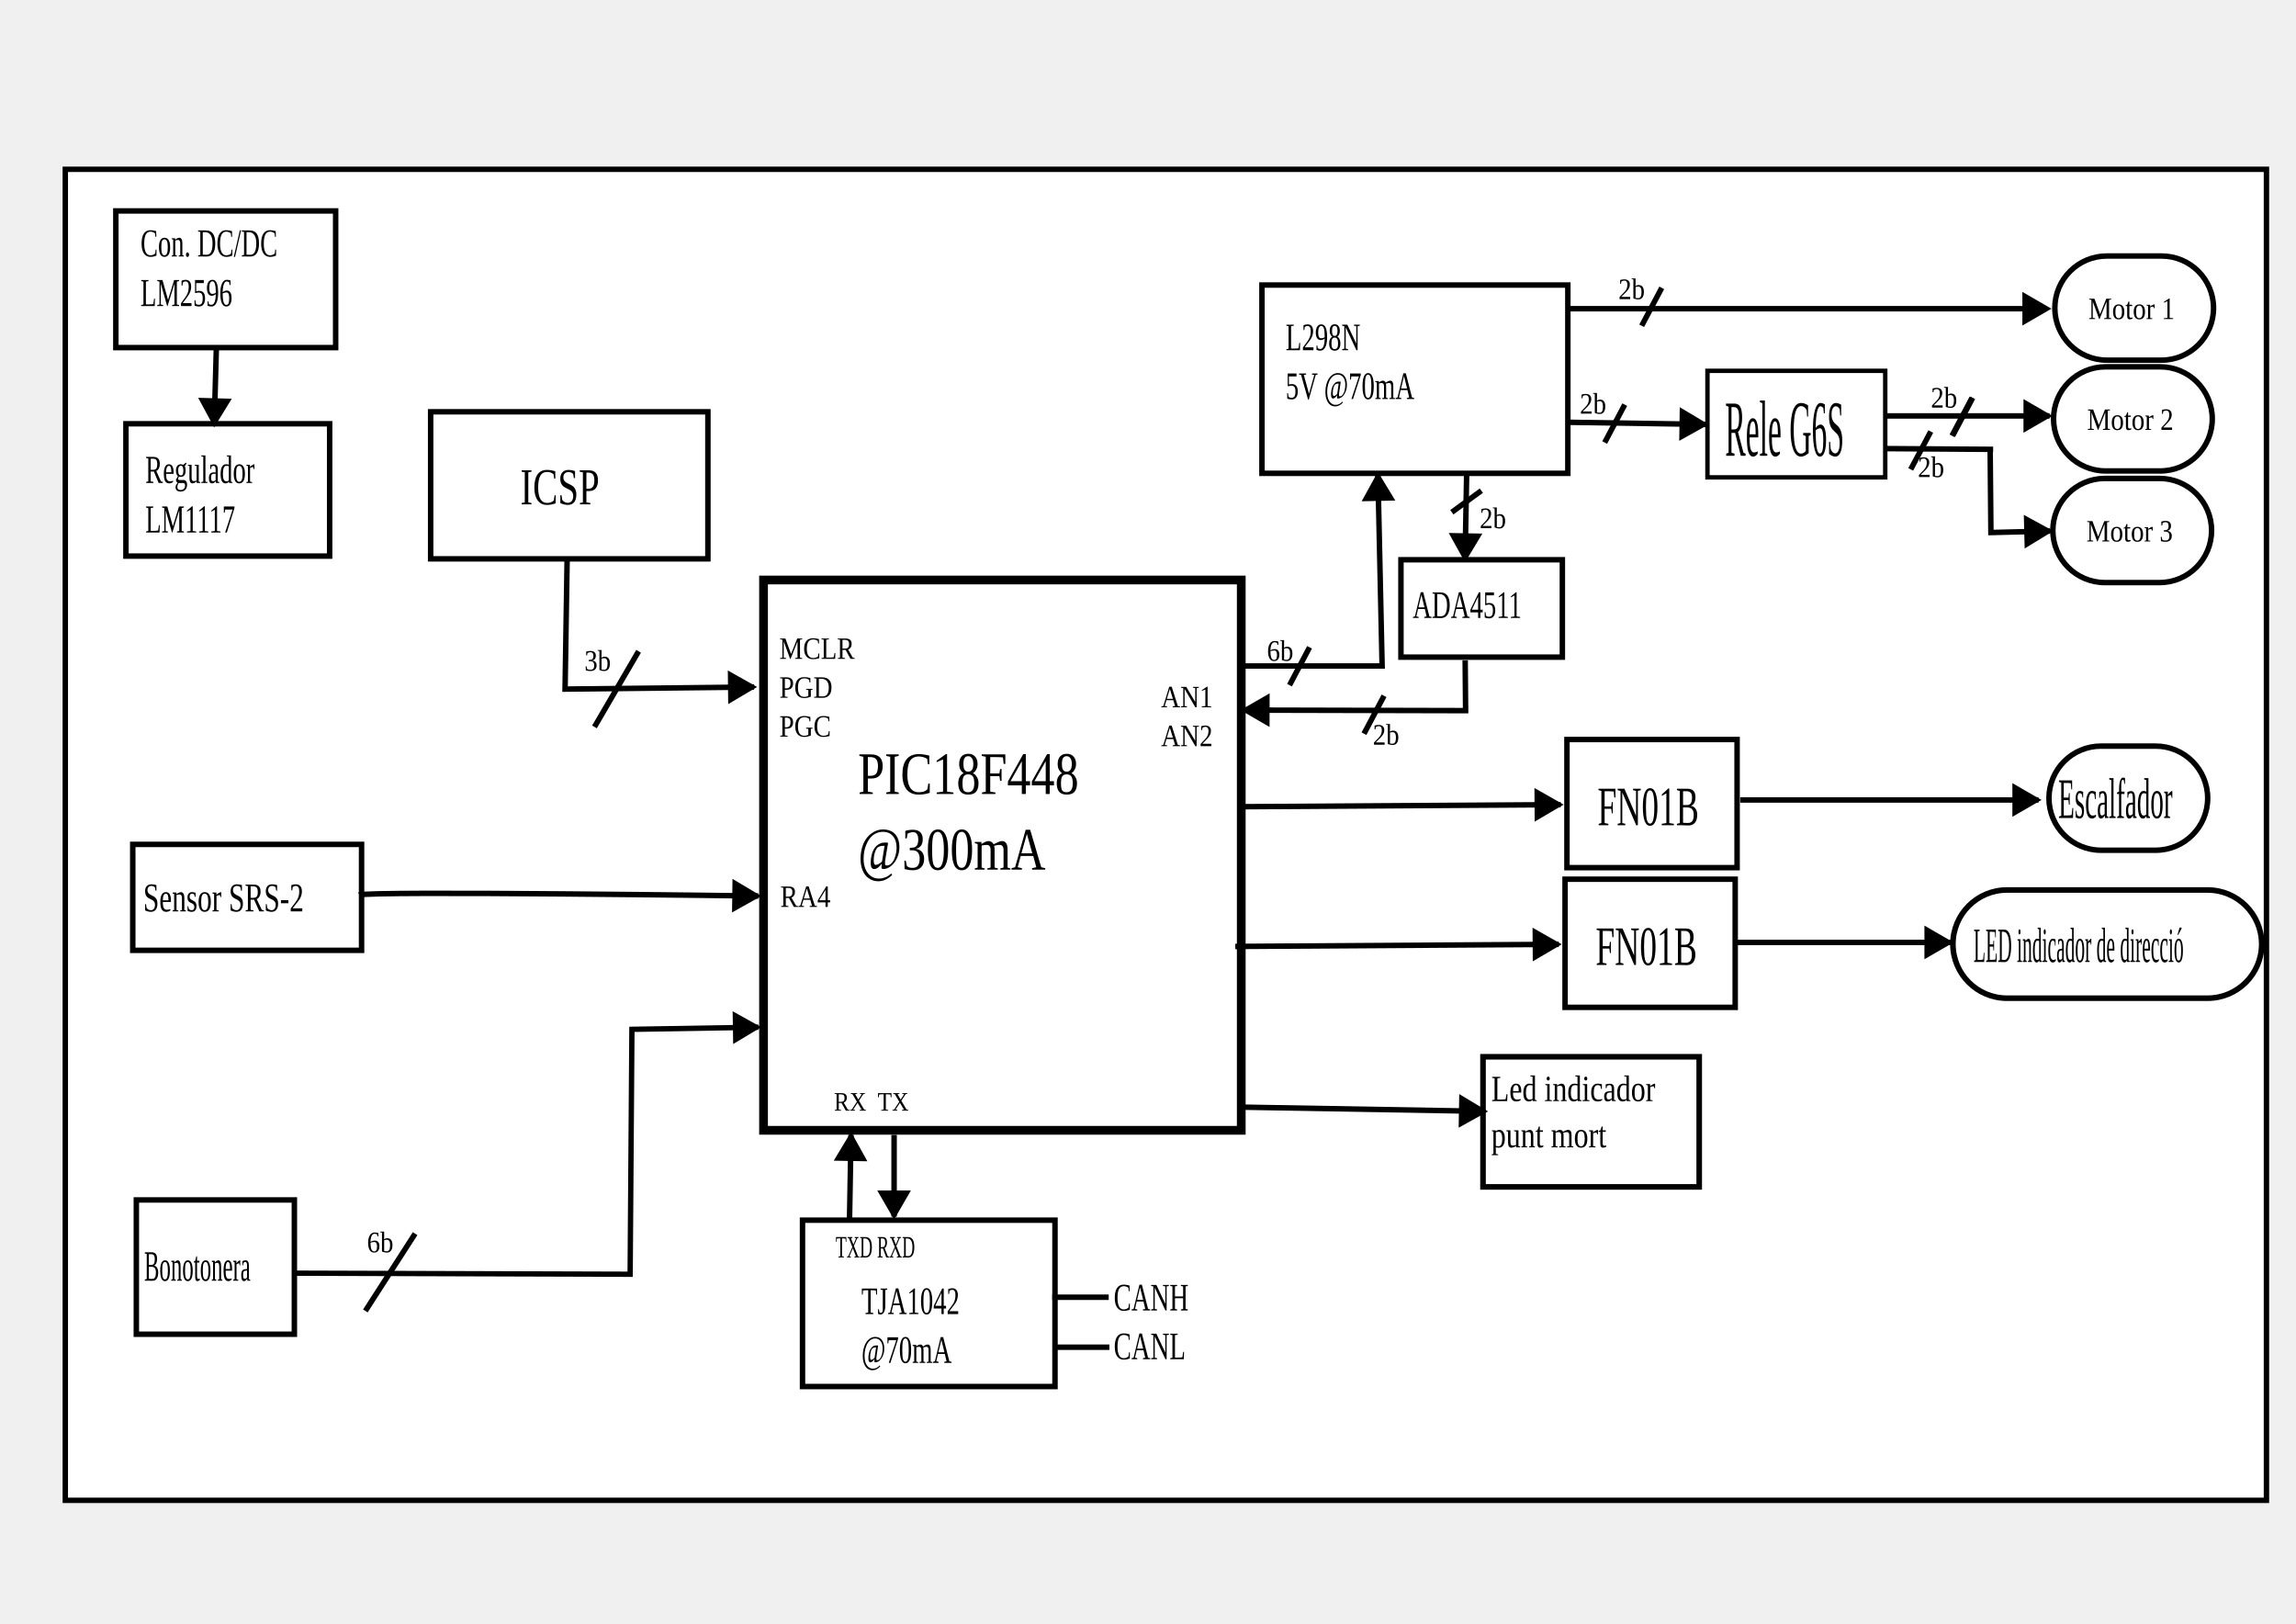
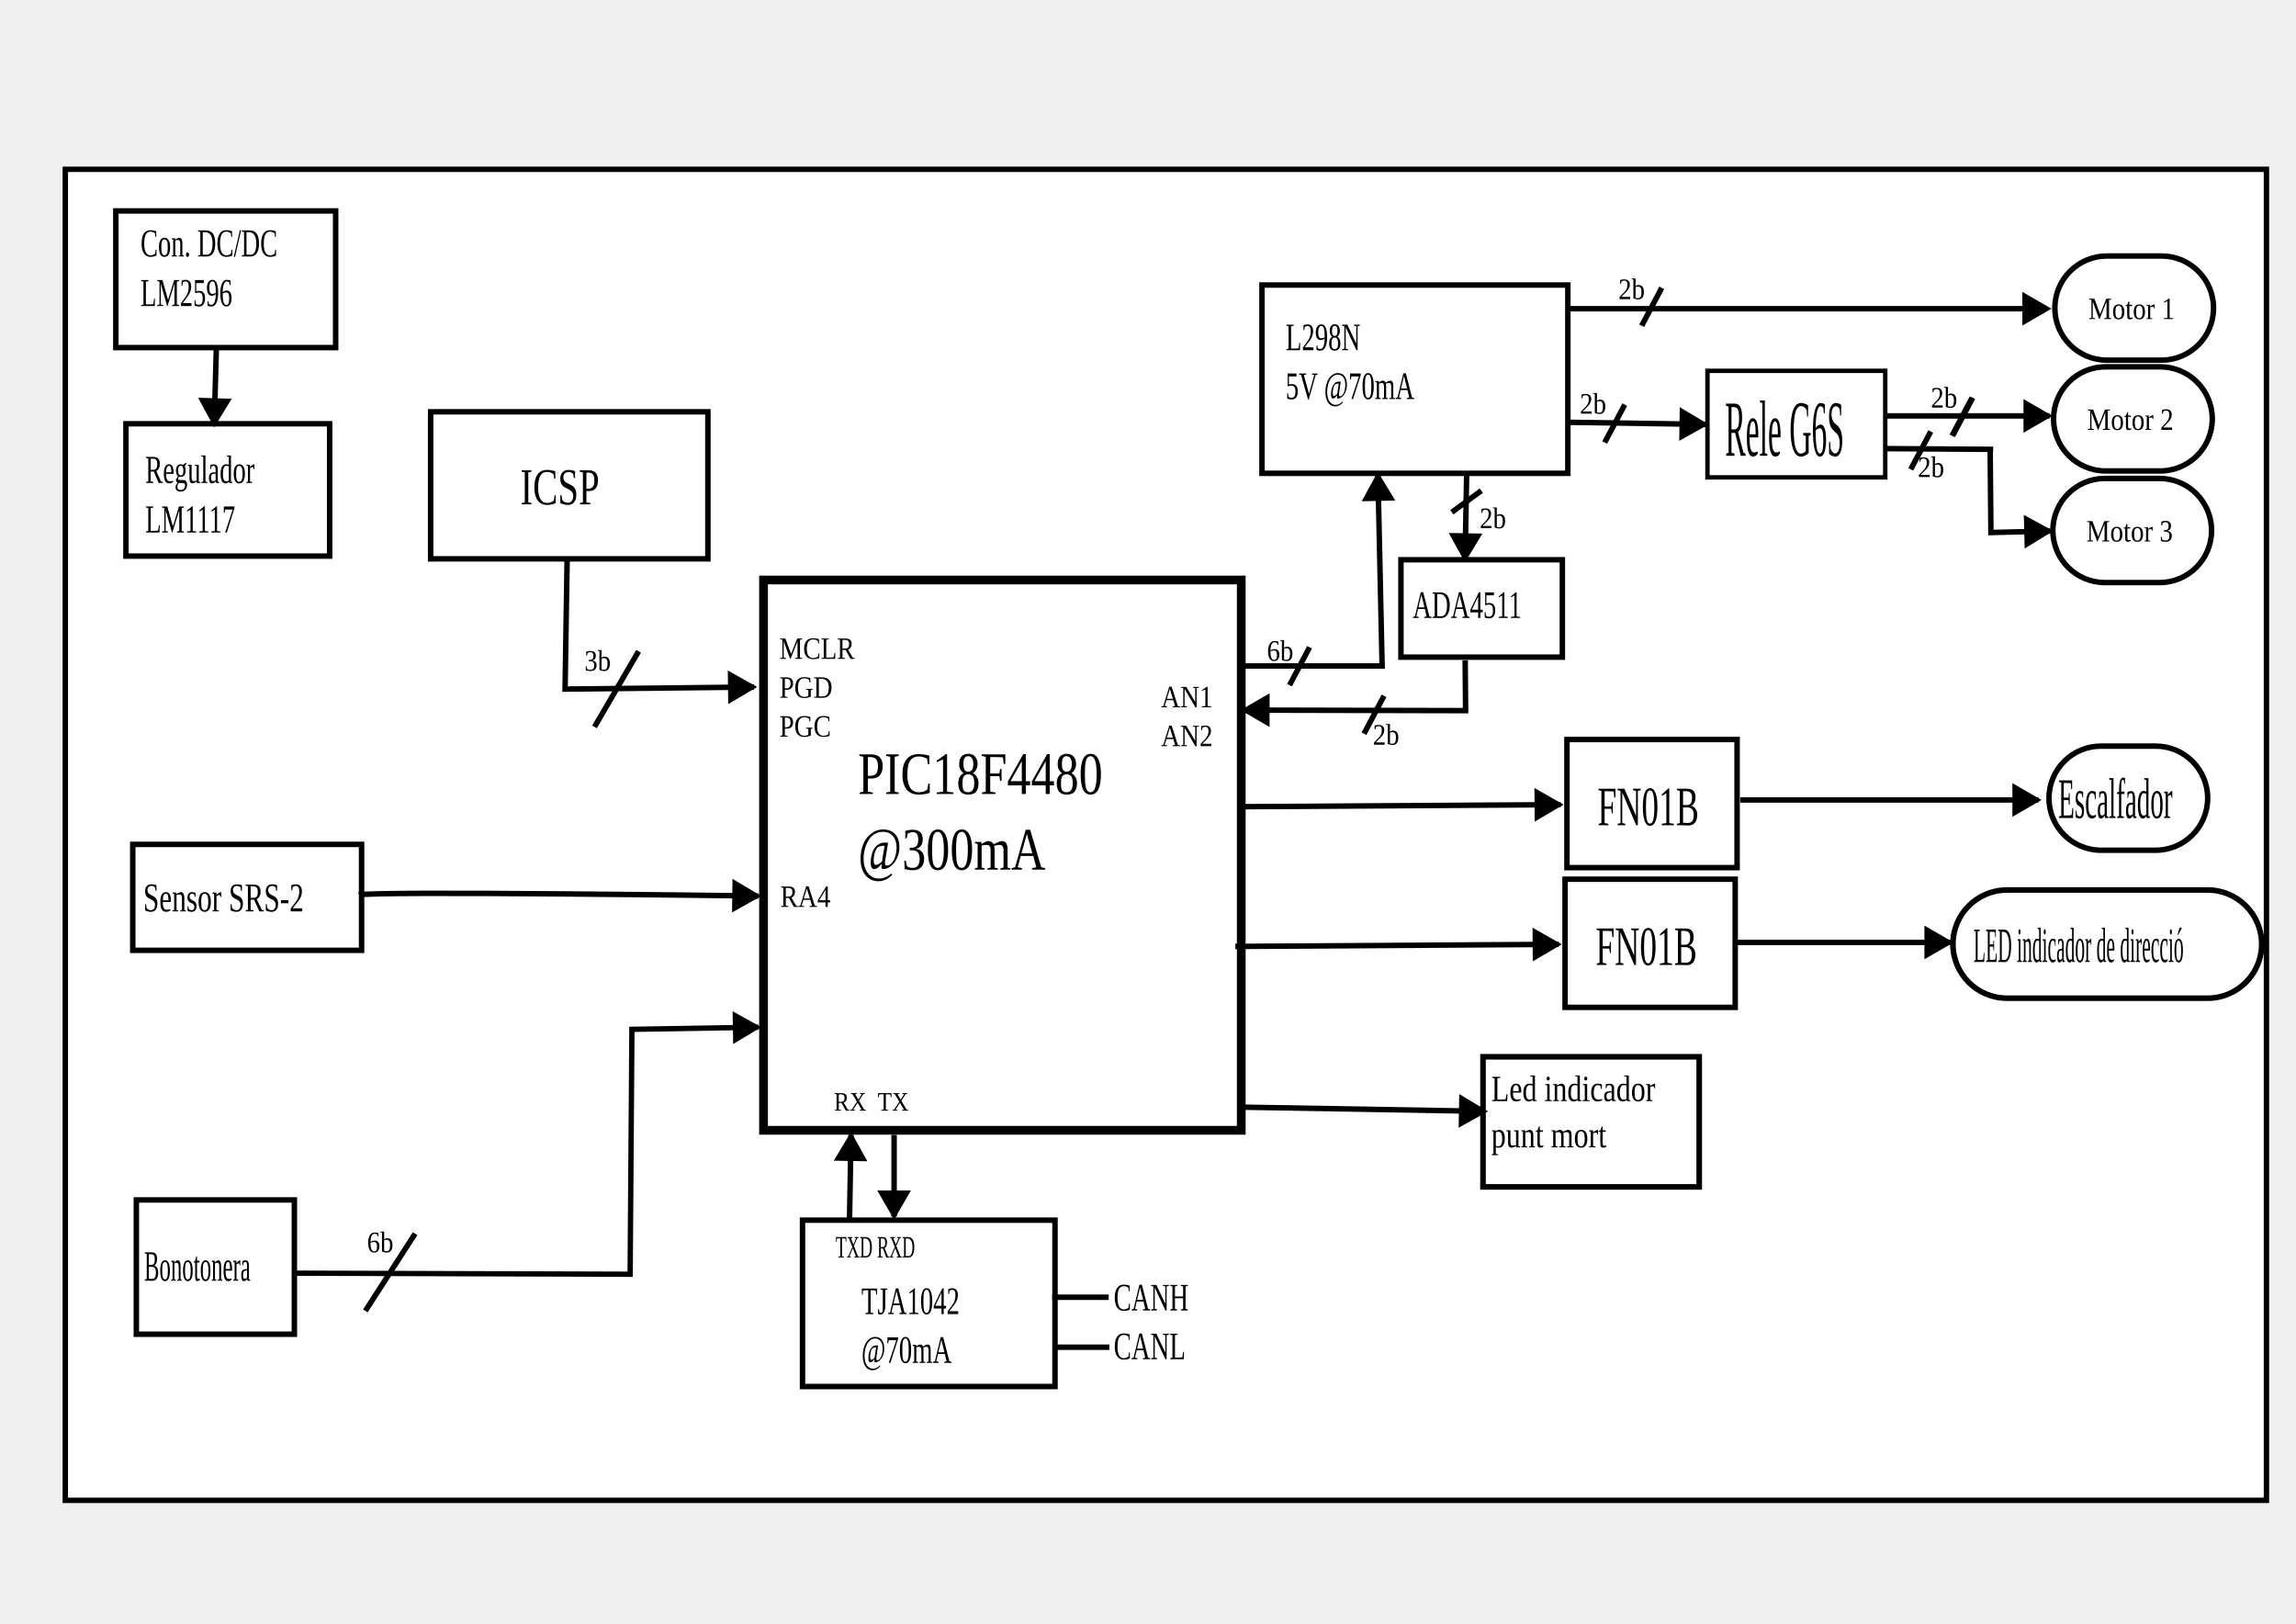
<svg xmlns="http://www.w3.org/2000/svg" xmlns:xlink="http://www.w3.org/1999/xlink" width="420mm" height="297mm" viewBox="0 0 420 297" version="1.1" id="svg1">
  <defs id="defs1">
    <marker style="overflow:visible" id="marker7" refX="3" refY="0" orient="auto-start-reverse" markerWidth="1" markerHeight="1" viewBox="0 0 1 1" preserveAspectRatio="xMidYMid">
      <path transform="scale(0.5)" style="fill:context-stroke;fill-rule:evenodd;stroke:context-stroke;stroke-width:1pt" d="M 5.77,0 -2.88,5 V -5 Z" id="path7" />
    </marker>
    <marker style="overflow:visible" id="marker46" refX="3" refY="0" orient="auto-start-reverse" markerWidth="1" markerHeight="1" viewBox="0 0 1 1" preserveAspectRatio="xMidYMid">
      <path transform="scale(0.5)" style="fill:context-stroke;fill-rule:evenodd;stroke:context-stroke;stroke-width:1pt" d="M 5.77,0 -2.88,5 V -5 Z" id="path46" />
    </marker>
    <marker style="overflow:visible" id="marker44" refX="3" refY="0" orient="auto-start-reverse" markerWidth="1" markerHeight="1" viewBox="0 0 1 1" preserveAspectRatio="xMidYMid">
      <path transform="scale(0.5)" style="fill:context-stroke;fill-rule:evenodd;stroke:context-stroke;stroke-width:1pt" d="M 5.77,0 -2.88,5 V -5 Z" id="path44" />
    </marker>
    <marker style="overflow:visible" id="marker42" refX="3" refY="0" orient="auto-start-reverse" markerWidth="1" markerHeight="1" viewBox="0 0 1 1" preserveAspectRatio="xMidYMid">
      <path transform="scale(0.5)" style="fill:context-stroke;fill-rule:evenodd;stroke:context-stroke;stroke-width:1pt" d="M 5.77,0 -2.88,5 V -5 Z" id="path42" />
    </marker>
    <marker style="overflow:visible" id="marker28" refX="3" refY="0" orient="auto-start-reverse" markerWidth="1" markerHeight="1" viewBox="0 0 1 1" preserveAspectRatio="xMidYMid">
      <path transform="scale(0.5)" style="fill:context-stroke;fill-rule:evenodd;stroke:context-stroke;stroke-width:1pt" d="M 5.77,0 -2.88,5 V -5 Z" id="path28" />
    </marker>
    <marker style="overflow:visible" id="marker22" refX="3" refY="0" orient="auto-start-reverse" markerWidth="1" markerHeight="1" viewBox="0 0 1 1" preserveAspectRatio="xMidYMid">
      <path transform="scale(0.5)" style="fill:context-stroke;fill-rule:evenodd;stroke:context-stroke;stroke-width:1pt" d="M 5.77,0 -2.88,5 V -5 Z" id="path22" />
    </marker>
    <marker style="overflow:visible" id="marker19" refX="3" refY="0" orient="auto-start-reverse" markerWidth="1" markerHeight="1" viewBox="0 0 1 1" preserveAspectRatio="xMidYMid">
      <path transform="scale(0.5)" style="fill:context-stroke;fill-rule:evenodd;stroke:context-stroke;stroke-width:1pt" d="M 5.77,0 -2.88,5 V -5 Z" id="path19" />
    </marker>
    <marker style="overflow:visible" id="marker17" refX="2" refY="0" orient="auto-start-reverse" markerWidth="1" markerHeight="1" viewBox="0 0 1 1" preserveAspectRatio="xMidYMid">
      <path transform="scale(0.5)" style="fill:context-stroke;fill-rule:evenodd;stroke:context-stroke;stroke-width:1pt" d="M 5.77,0 -2.88,5 V -5 Z" id="path17" />
    </marker>
    <marker style="overflow:visible" id="marker15" refX="3" refY="0" orient="auto-start-reverse" markerWidth="1" markerHeight="1" viewBox="0 0 1 1" preserveAspectRatio="xMidYMid">
      <path transform="scale(0.5)" style="fill:context-stroke;fill-rule:evenodd;stroke:context-stroke;stroke-width:1pt" d="M 5.77,0 -2.88,5 V -5 Z" id="path15" />
    </marker>
    <marker style="overflow:visible" id="marker13" refX="3" refY="0" orient="auto-start-reverse" markerWidth="1" markerHeight="1" viewBox="0 0 1 1" preserveAspectRatio="xMidYMid">
      <path transform="scale(0.5)" style="fill:context-stroke;fill-rule:evenodd;stroke:context-stroke;stroke-width:1pt" d="M 5.77,0 -2.88,5 V -5 Z" id="path13" />
    </marker>
    <marker style="overflow:visible" id="marker10" refX="3" refY="0" orient="auto-start-reverse" markerWidth="1" markerHeight="1" viewBox="0 0 1 1" preserveAspectRatio="xMidYMid">
      <path transform="scale(0.5)" style="fill:context-stroke;fill-rule:evenodd;stroke:context-stroke;stroke-width:1pt" d="M 5.77,0 -2.88,5 V -5 Z" id="path10" />
    </marker>
    <rect x="558.083" y="480.557" width="50.828" height="48.261" id="rect7" />
    <marker style="overflow:visible" id="marker5" refX="3" refY="0" orient="auto-start-reverse" markerWidth="1" markerHeight="1" viewBox="0 0 1 1" preserveAspectRatio="xMidYMid">
      <path transform="scale(0.5)" style="fill:context-stroke;fill-rule:evenodd;stroke:context-stroke;stroke-width:1pt" d="M 5.77,0 -2.88,5 V -5 Z" id="path5" />
    </marker>
    <rect x="1427.297" y="447.699" width="148.891" height="49.288" id="rect41" />
    <marker style="overflow:visible" id="marker40" refX="3" refY="0" orient="auto-start-reverse" markerWidth="1" markerHeight="1" viewBox="0 0 1 1" preserveAspectRatio="xMidYMid">
      <path transform="scale(0.5)" style="fill:context-stroke;fill-rule:evenodd;stroke:context-stroke;stroke-width:1pt" d="M 5.77,0 -2.88,5 V -5 Z" id="path40" />
    </marker>
    <marker style="overflow:visible" id="marker38" refX="3" refY="0" orient="auto-start-reverse" markerWidth="1" markerHeight="1" viewBox="0 0 1 1" preserveAspectRatio="xMidYMid">
      <path transform="scale(0.5)" style="fill:context-stroke;fill-rule:evenodd;stroke:context-stroke;stroke-width:1pt" d="M 5.77,0 -2.88,5 V -5 Z" id="path38" />
    </marker>
    <rect x="283.919" y="708.001" width="39.02" height="20.023" id="rect5" />
    <marker style="overflow:visible" id="Triangle" refX="3" refY="0" orient="auto-start-reverse" markerWidth="1" markerHeight="1" viewBox="0 0 1 1" preserveAspectRatio="xMidYMid">
      <path transform="scale(0.5)" style="fill:context-stroke;fill-rule:evenodd;stroke:context-stroke;stroke-width:1pt" d="M 5.77,0 -2.88,5 V -5 Z" id="path135" />
    </marker>
    <rect x="1293.875" y="508.256" width="196.042" height="114.721" id="rect3" />
    <rect x="673.802" y="426.935" width="0" height="42.113" id="rect67" />
    <linearGradient id="swatch65">
      <stop style="stop-color:#000000;stop-opacity:1;" offset="0" id="stop65" />
    </linearGradient>
    <rect x="840.801" y="577.96" width="88.582" height="60.991" id="rect65" />
    <rect x="1210.635" y="347.069" width="116.032" height="69.825" id="rect59" />
    <rect x="1513.151" y="81.321" width="55.182" height="363.04" id="rect56" />
    <rect x="26.698" y="186.883" width="42.1" height="93.442" id="rect38" />
    <rect x="265.745" y="193.863" width="70.067" height="46.469" id="rect37" />
    <rect x="436.374" y="695.222" width="64.621" height="22.508" id="rect34" />
    <rect x="419.974" y="582.214" width="92.415" height="28.751" id="rect33" />
    <rect x="443.592" y="754.722" width="11.295" height="16.429" id="rect32" />
    <rect x="514.791" y="437.826" width="68.615" height="39.934" id="rect18" />
    <rect x="537.299" y="355.416" width="2.178" height="32.311" id="rect15" />
    <linearGradient id="swatch13">
      <stop style="stop-color:#ffffff;stop-opacity:1;" offset="0" id="stop13" />
    </linearGradient>
    <linearGradient id="linearGradient3">
      <stop style="stop-color:#000000;stop-opacity:1;" offset="0" id="stop4" />
      <stop style="stop-color:#000000;stop-opacity:0;" offset="1" id="stop5" />
    </linearGradient>
    <linearGradient id="swatch3">
      <stop style="stop-color:#000000;stop-opacity:1;" offset="0" id="stop3" />
    </linearGradient>
    <linearGradient id="swatch2">
      <stop style="stop-color:#000000;stop-opacity:1;" offset="0" id="stop2" />
    </linearGradient>
    <linearGradient id="swatch1">
      <stop style="stop-color:#ffffff;stop-opacity:1;" offset="0" id="stop1" />
    </linearGradient>
    <linearGradient xlink:href="#swatch1" id="linearGradient1" x1="25.358" y1="79.917" x2="73.386" y2="79.917" gradientUnits="userSpaceOnUse" gradientTransform="matrix(4.255274,0.04222303,-0.03901346,3.931812,-103.4606,-240.7275)" />
    <linearGradient xlink:href="#swatch2" id="linearGradient2" x1="25.358" y1="79.917" x2="73.386" y2="79.917" gradientUnits="userSpaceOnUse" gradientTransform="matrix(4.255274,0.04222303,-0.03901346,3.931812,-103.4606,-240.7275)" />
    <marker markerWidth="208.569" markerHeight="150.674" refX="104.284" refY="75.337" orient="auto" id="marker2">
      <path style="opacity:1;fill:url(#linearGradient1);stroke:url(#linearGradient2);stroke-width:4.091;stroke-linecap:butt;stroke-linejoin:miter;stroke-miterlimit:4;stroke-dasharray:none;stroke-dashoffset:0;paint-order:normal" d="M 2.229,148.602 2.048,2.05 206.432,2.568 200.103,146.033 Z" id="path1" />
    </marker>
    <rect x="1513.151" y="81.321" width="55.182" height="363.04" id="rect56-5" />
    <rect x="1513.151" y="81.321" width="55.182" height="363.04" id="rect56-0" />
    <rect x="840.801" y="577.96" width="88.582" height="60.991" id="rect65-1" />
    <rect x="558.083" y="480.557" width="50.828" height="48.261" id="rect7-4" />
    <rect x="283.919" y="708.001" width="39.02" height="20.023" id="rect5-5" />
    <rect x="558.083" y="480.557" width="50.828" height="48.261" id="rect7-2" />
    <rect x="558.083" y="480.557" width="50.828" height="48.261" id="rect7-22" />
    <rect x="558.083" y="480.557" width="50.828" height="48.261" id="rect7-7" />
    <rect x="558.083" y="480.557" width="50.828" height="48.261" id="rect7-7-7" />
    <rect x="558.083" y="480.557" width="50.828" height="48.261" id="rect7-7-1" />
    <rect x="283.919" y="708.001" width="39.02" height="20.023" id="rect5-5-1" />
    <rect x="283.919" y="708.001" width="39.02" height="20.023" id="rect5-5-1-5" />
    <rect x="283.919" y="708.001" width="39.02" height="20.023" id="rect5-5-1-3" />
    <rect x="283.919" y="708.001" width="39.02" height="20.023" id="rect5-5-1-9" />
    <rect x="283.919" y="708.001" width="39.02" height="20.023" id="rect5-5-1-54" />
    <rect x="283.919" y="708.001" width="39.02" height="20.023" id="rect5-5-1-54-1" />
    <rect x="283.919" y="708.001" width="39.02" height="20.023" id="rect5-5-1-54-1-5" />
    <rect x="558.083" y="480.557" width="50.828" height="48.261" id="rect7-41" />
    <marker style="overflow:visible" id="marker42-6" refX="3" refY="0" orient="auto-start-reverse" markerWidth="1" markerHeight="1" viewBox="0 0 1 1" preserveAspectRatio="xMidYMid">
      <path transform="scale(0.5)" style="fill:context-stroke;fill-rule:evenodd;stroke:context-stroke;stroke-width:1pt" d="M 5.77,0 -2.88,5 V -5 Z" id="path42-5" />
    </marker>
    <marker style="overflow:visible" id="marker42-6-4" refX="3" refY="0" orient="auto-start-reverse" markerWidth="1" markerHeight="1" viewBox="0 0 1 1" preserveAspectRatio="xMidYMid">
      <path transform="scale(0.5)" style="fill:context-stroke;fill-rule:evenodd;stroke:context-stroke;stroke-width:1pt" d="M 5.77,0 -2.88,5 V -5 Z" id="path42-5-8" />
    </marker>
    <marker style="overflow:visible" id="marker42-6-5" refX="3" refY="0" orient="auto-start-reverse" markerWidth="1" markerHeight="1" viewBox="0 0 1 1" preserveAspectRatio="xMidYMid">
      <path transform="scale(0.5)" style="fill:context-stroke;fill-rule:evenodd;stroke:context-stroke;stroke-width:1pt" d="M 5.77,0 -2.88,5 V -5 Z" id="path42-5-5" />
    </marker>
    <linearGradient xlink:href="#swatch65" id="linearGradient47" gradientUnits="userSpaceOnUse" x1="839.585" y1="584.545" x2="865.935" y2="584.545" />
  </defs>
  <g id="layer2">
    <rect style="fill:#ffffff;fill-opacity:1;stroke:#000000;stroke-width:0.987;stroke-dasharray:none" id="rect47" width="402.647" height="243.441" x="11.947" y="30.965" />
    <rect style="fill:#ffffff;stroke:#000000;stroke-width:1" id="rect1" width="40.209" height="24.995" x="21.191" y="38.579" />
    <text xml:space="preserve" style="font-size:5.902px;text-align:start;writing-mode:lr-tb;direction:ltr;text-anchor:start;display:inline;fill:#000000;fill-opacity:1;stroke:#000000;stroke-width:0;stroke-linecap:butt;stroke-linejoin:miter;stroke-miterlimit:4;stroke-dasharray:none;stroke-dashoffset:0;stroke-opacity:1;paint-order:normal" x="31.593" y="38.152" id="text36-8" transform="scale(0.8133398,1.229498)">
      <tspan id="tspan36-8" style="fill:#000000;fill-opacity:1;stroke-width:0;stroke-dasharray:none" x="31.593" y="38.152">Con. DC/DC</tspan>
      <tspan style="fill:#000000;fill-opacity:1;stroke-width:0;stroke-dasharray:none" x="31.593" y="45.53" id="tspan39-2">LM2596</tspan>
      <tspan style="fill:#000000;fill-opacity:1;stroke-width:0;stroke-dasharray:none" x="31.593" y="52.908" id="tspan38-4" />
    </text>
  </g>
  <g id="layer1" style="display:inline">
    <rect style="opacity:1;fill:#ffffff;fill-opacity:1;stroke:#000000;stroke-width:1.597;stroke-linecap:butt;stroke-linejoin:miter;stroke-miterlimit:4;stroke-dasharray:none;stroke-dashoffset:0;stroke-opacity:1;paint-order:normal" id="rect14" width="87.388" height="100.649" x="139.671" y="106.081" ry="0" />
-     <text xml:space="preserve" style="font-size:3.175px;text-align:start;writing-mode:lr-tb;direction:ltr;text-anchor:start;white-space:pre;inline-size:18.129;display:inline;opacity:1;fill:#000000;fill-opacity:1;stroke:#000000;stroke-width:0;stroke-linecap:butt;stroke-linejoin:miter;stroke-miterlimit:4;stroke-dasharray:none;stroke-dashoffset:0;stroke-opacity:1;paint-order:normal" x="136.397" y="105.276" id="text14" transform="matrix(2.758256,0,0,3.485755,-219.2801,-221.7366)">
-       <tspan x="136.397" y="105.276" id="tspan3">PIC18F448
+     <text xml:space="preserve" style="font-size:3.175px;text-align:start;writing-mode:lr-tb;direction:ltr;text-anchor:start;white-space:pre;inline-size:20.636;display:inline;opacity:1;fill:#000000;fill-opacity:1;stroke:#000000;stroke-width:0;stroke-linecap:butt;stroke-linejoin:miter;stroke-miterlimit:4;stroke-dasharray:none;stroke-dashoffset:0;stroke-opacity:1;paint-order:normal" x="136.397" y="105.276" id="text14" transform="matrix(2.758256,0,0,3.485755,-219.2801,-221.7366)">
+       <tspan x="136.397" y="105.276" id="tspan3">PIC18F4480
</tspan>
      <tspan x="136.397" y="109.244" id="tspan42">@300mA</tspan>
    </text>
    <text xml:space="preserve" transform="scale(0.2645833)" id="text15" style="text-align:start;writing-mode:lr-tb;direction:ltr;white-space:pre;shape-inside:url(#rect15);display:inline;opacity:1;fill:#ffffff;fill-opacity:1;stroke:#000000;stroke-width:3.78;stroke-linecap:butt;stroke-linejoin:miter;stroke-miterlimit:4;stroke-dasharray:none;stroke-dashoffset:0;stroke-opacity:1;paint-order:normal" />
    <text xml:space="preserve" transform="scale(0.2645833)" id="text18" style="text-align:start;writing-mode:lr-tb;direction:ltr;white-space:pre;shape-inside:url(#rect18);display:inline;opacity:1;fill:#ffffff;fill-opacity:1;stroke:#000000;stroke-width:3.78;stroke-linecap:butt;stroke-linejoin:miter;stroke-miterlimit:4;stroke-dasharray:none;stroke-dashoffset:0;stroke-opacity:1;paint-order:normal" />
    <rect style="opacity:1;fill:#ffffff;fill-opacity:1;stroke:#000000;stroke-width:1;stroke-linecap:butt;stroke-linejoin:miter;stroke-miterlimit:4;stroke-dasharray:none;stroke-dashoffset:0;stroke-opacity:1;paint-order:normal" id="rect19" width="46.186" height="30.428" x="146.8" y="223.165" />
    <text xml:space="preserve" style="font-size:5.872px;text-align:start;writing-mode:lr-tb;direction:ltr;text-anchor:start;display:inline;fill:#000000;fill-opacity:1;stroke:#000000;stroke-width:0;stroke-linecap:butt;stroke-linejoin:miter;stroke-miterlimit:4;stroke-dasharray:none;stroke-dashoffset:0;stroke-opacity:1;paint-order:normal" x="191.539" y="197.716" id="text20-8" transform="scale(0.8226429,1.215594)">
      <tspan style="fill:#000000;fill-opacity:1;stroke-width:0;stroke-dasharray:none" x="191.539" y="197.716" id="tspan31">TJA1042</tspan>
      <tspan style="fill:#000000;fill-opacity:1;stroke-width:0;stroke-dasharray:none" x="191.539" y="205.057" id="tspan34">@70mA</tspan>
      <tspan style="fill:#000000;fill-opacity:1;stroke-width:0;stroke-dasharray:none" x="191.539" y="212.397" id="tspan33" />
      <tspan style="fill:#000000;fill-opacity:1;stroke-width:0;stroke-dasharray:none" x="191.539" y="219.738" id="tspan32" />
      <tspan style="fill:#000000;fill-opacity:1;stroke-width:0;stroke-dasharray:none" x="191.539" y="227.078" id="tspan24" />
    </text>
    <text xml:space="preserve" style="font-size:5.872px;text-align:start;writing-mode:lr-tb;direction:ltr;text-anchor:start;display:inline;fill:#000000;fill-opacity:1;stroke:#000000;stroke-width:0;stroke-linecap:butt;stroke-linejoin:miter;stroke-miterlimit:4;stroke-dasharray:none;stroke-dashoffset:0;stroke-opacity:1;paint-order:normal" x="247.652" y="197.17" id="text20-8-1" transform="scale(0.8226429,1.215594)">
      <tspan style="fill:#000000;fill-opacity:1;stroke-width:0;stroke-dasharray:none" x="247.652" y="197.17" id="tspan23-2">CANH</tspan>
      <tspan style="fill:#000000;fill-opacity:1;stroke-width:0;stroke-dasharray:none" x="247.652" y="204.51" id="tspan25">CANL</tspan>
      <tspan style="fill:#000000;fill-opacity:1;stroke-width:0;stroke-dasharray:none" x="247.652" y="211.851" id="tspan24-7" />
    </text>
    <path style="opacity:1;fill:#000000;fill-opacity:1;stroke:#000000;stroke-width:1;stroke-linecap:butt;stroke-linejoin:miter;stroke-miterlimit:4;stroke-dasharray:none;stroke-dashoffset:0;stroke-opacity:1;paint-order:normal" d="m 192.489,237.26 h 4.907 5.416" id="path24" />
    <path style="display:inline;fill:#000000;fill-opacity:1;stroke:#000000;stroke-width:1;stroke-linecap:butt;stroke-linejoin:miter;stroke-miterlimit:4;stroke-dasharray:none;stroke-dashoffset:0;stroke-opacity:1;paint-order:normal" d="m 192.607,246.4 h 10.324" id="path24-5" />
    <rect style="opacity:1;fill:#ffffff;fill-opacity:1;stroke:#000000;stroke-width:1;stroke-linecap:butt;stroke-linejoin:miter;stroke-miterlimit:4;stroke-dasharray:none;stroke-dashoffset:0;stroke-opacity:1;paint-order:normal" id="rect25" width="55.955" height="34.439" x="230.845" y="52.131" />
    <text xml:space="preserve" style="font-size:5.872px;text-align:start;writing-mode:lr-tb;direction:ltr;text-anchor:start;display:inline;fill:#000000;fill-opacity:1;stroke:#000000;stroke-width:0;stroke-linecap:butt;stroke-linejoin:miter;stroke-miterlimit:4;stroke-dasharray:none;stroke-dashoffset:0;stroke-opacity:1;paint-order:normal" x="285.874" y="52.698" id="text20-8-2" transform="scale(0.8226429,1.215594)">
      <tspan id="tspan20-8-3" style="fill:#000000;fill-opacity:1;stroke-width:0;stroke-dasharray:none" x="285.874" y="52.698">L298N</tspan>
      <tspan style="fill:#000000;fill-opacity:1;stroke-width:0;stroke-dasharray:none" x="285.874" y="60.038" id="tspan67">5V @70mA</tspan>
      <tspan style="fill:#000000;fill-opacity:1;stroke-width:0;stroke-dasharray:none" x="285.874" y="67.379" id="tspan24-1" />
    </text>
    <text xml:space="preserve" transform="scale(0.2645833)" id="text32" style="text-align:start;writing-mode:lr-tb;direction:ltr;white-space:pre;shape-inside:url(#rect32);display:inline;opacity:1;fill:#ffffff;fill-opacity:1;stroke:#000000;stroke-width:3.78;stroke-linecap:butt;stroke-linejoin:miter;stroke-miterlimit:4;stroke-dasharray:none;stroke-dashoffset:0;stroke-opacity:1;paint-order:normal" />
    <text xml:space="preserve" transform="matrix(0.3558206,0,0,0.4077079,3.1159,-38.70166)" id="text33" style="text-align:start;writing-mode:lr-tb;direction:ltr;white-space:pre;shape-inside:url(#rect33);display:inline;opacity:1;fill:#000000;fill-opacity:1;stroke:#000000;stroke-width:0;stroke-linecap:butt;stroke-linejoin:miter;stroke-miterlimit:4;stroke-dasharray:none;stroke-dashoffset:0;stroke-opacity:1;paint-order:normal">
      <tspan x="419.975" y="593.163" id="tspan43">RX  TX</tspan>
    </text>
    <text xml:space="preserve" transform="matrix(0.2738283,0,0,0.4737655,33.37551,-104.5834)" id="text34" style="text-align:start;writing-mode:lr-tb;direction:ltr;white-space:pre;shape-inside:url(#rect34);display:inline;opacity:1;fill:#000000;fill-opacity:1;stroke:#000000;stroke-width:0;stroke-linecap:butt;stroke-linejoin:miter;stroke-miterlimit:4;stroke-dasharray:none;stroke-dashoffset:0;stroke-opacity:1;paint-order:normal">
      <tspan x="436.375" y="706.169" id="tspan44">TXD RXD</tspan>
    </text>
    <rect style="opacity:1;fill:#ffffff;fill-opacity:1;stroke:#000000;stroke-width:1;stroke-linecap:butt;stroke-linejoin:miter;stroke-miterlimit:4;stroke-dasharray:none;stroke-dashoffset:0;stroke-opacity:1;paint-order:normal" id="rect35" width="37.265" height="24.201" x="23.035" y="77.505" />
    <text xml:space="preserve" style="font-size:5.902px;text-align:start;writing-mode:lr-tb;direction:ltr;text-anchor:start;opacity:1;fill:#000000;fill-opacity:1;stroke:#000000;stroke-width:0;stroke-linecap:butt;stroke-linejoin:miter;stroke-miterlimit:4;stroke-dasharray:none;stroke-dashoffset:0;stroke-opacity:1;paint-order:normal" x="32.68" y="71.84" id="text36" transform="scale(0.8133398,1.229498)">
      <tspan id="tspan36" style="fill:#000000;fill-opacity:1;stroke-width:0;stroke-dasharray:none" x="32.68" y="71.84">Regulador</tspan>
      <tspan style="fill:#000000;fill-opacity:1;stroke-width:0;stroke-dasharray:none" x="32.68" y="79.217" id="tspan39">LM1117</tspan>
      <tspan style="fill:#000000;fill-opacity:1;stroke-width:0;stroke-dasharray:none" x="32.68" y="86.595" id="tspan38" />
    </text>
    <text xml:space="preserve" transform="scale(0.2645833)" id="text37" style="text-align:start;writing-mode:lr-tb;direction:ltr;white-space:pre;shape-inside:url(#rect37);display:inline;opacity:1;fill:#000000;fill-opacity:1;stroke:#000000;stroke-width:0;stroke-linecap:butt;stroke-linejoin:miter;stroke-miterlimit:4;stroke-dasharray:none;stroke-dashoffset:0;stroke-opacity:1;paint-order:normal" />
    <rect style="opacity:1;fill:#ffffff;fill-opacity:0;stroke:#000000;stroke-width:0.806;stroke-linecap:butt;stroke-linejoin:miter;stroke-miterlimit:4;stroke-dasharray:none;stroke-dashoffset:0;stroke-opacity:1;paint-order:normal" id="rect58" width="32.524" height="19.483" x="312.338" y="67.824" />
    <text xml:space="preserve" transform="matrix(0.4700787,0,0,1.214258,-253.5295,-351.3626)" id="text58" style="text-align:start;writing-mode:lr-tb;direction:ltr;white-space:pre;shape-inside:url(#rect59);display:inline;opacity:1;fill:#000000;fill-opacity:1;stroke:#000000;stroke-width:0;stroke-linecap:butt;stroke-linejoin:miter;stroke-miterlimit:4;stroke-dasharray:none;stroke-dashoffset:0;stroke-opacity:1;paint-order:normal">
      <tspan x="1210.635" y="358.016" id="tspan45">Rele G6S</tspan>
    </text>
    <text xml:space="preserve" transform="matrix(0.4481644,0,0,0.5635173,-104.0242,-130.4737)" id="text64-4" style="text-align:start;writing-mode:lr-tb;direction:ltr;white-space:pre;shape-inside:url(#rect65-1);shape-padding:0;display:inline;fill:url(#linearGradient47);fill-opacity:1;stroke:#000000;stroke-width:3.78;stroke-linecap:butt;stroke-linejoin:miter;stroke-miterlimit:4;stroke-dasharray:none;stroke-dashoffset:0;stroke-opacity:0;paint-order:normal">
      <tspan x="840.801" y="588.907" id="tspan47">Led indicador
</tspan>
      <tspan x="840.801" y="603.907" id="tspan48">punt mort</tspan>
    </text>
    <text xml:space="preserve" transform="scale(0.2645833)" id="text67" style="text-align:start;writing-mode:lr-tb;direction:ltr;white-space:pre;shape-inside:url(#rect67);display:inline;opacity:1;fill:none;fill-opacity:1;stroke:none;stroke-width:3.78;stroke-linecap:butt;stroke-linejoin:miter;stroke-miterlimit:4;stroke-dasharray:none;stroke-dashoffset:0;stroke-opacity:1;paint-order:normal" />
    <rect style="opacity:1;fill:none;fill-opacity:1;stroke:none;stroke-width:1;stroke-linecap:butt;stroke-linejoin:miter;stroke-miterlimit:4;stroke-dasharray:none;stroke-dashoffset:0;stroke-opacity:1;paint-order:normal" id="rect68" width="56.48" height="29.969" x="245.526" y="142.17" />
    <rect style="opacity:1;fill:#ffffff;fill-opacity:1;stroke:#000000;stroke-width:1;stroke-linecap:butt;stroke-linejoin:miter;stroke-miterlimit:4;stroke-dasharray:none;stroke-dashoffset:0;stroke-opacity:1;paint-order:normal" id="rect76" width="41.854" height="19.378" x="24.286" y="154.436" ry="0" />
    <text xml:space="preserve" style="font-size:6.282px;text-align:start;writing-mode:lr-tb;direction:ltr;text-anchor:start;opacity:1;fill:#000000;fill-opacity:1;stroke:#000000;stroke-width:0;stroke-linecap:butt;stroke-linejoin:miter;stroke-miterlimit:4;stroke-dasharray:none;stroke-dashoffset:0;stroke-opacity:1;paint-order:normal" x="31.267" y="139.644" id="text77" transform="scale(0.8377278,1.193705)">
      <tspan style="fill:#000000;fill-opacity:1;stroke-width:0;stroke-dasharray:none" x="31.267" y="139.644" id="tspan2">Sensor SRS-2</tspan>
      <tspan style="fill:#000000;fill-opacity:1;stroke-width:0;stroke-dasharray:none" x="31.267" y="147.497" id="tspan1" />
    </text>
    <rect style="opacity:1;fill:none;fill-opacity:1;stroke:#000000;stroke-width:1.024;stroke-linecap:butt;stroke-linejoin:miter;stroke-miterlimit:4;stroke-dasharray:none;stroke-dashoffset:0;stroke-opacity:1;paint-order:normal" id="rect77" width="39.55" height="23.797" x="271.281" y="193.283" />
    <rect style="opacity:1;fill:none;fill-opacity:1;stroke:#000000;stroke-width:1;stroke-linecap:butt;stroke-linejoin:miter;stroke-miterlimit:4;stroke-dasharray:none;stroke-dashoffset:0;stroke-opacity:1;paint-order:normal" id="rect80" width="28.908" height="24.561" x="24.94" y="219.465" />
    <text xml:space="preserve" style="font-size:5.753px;text-align:start;writing-mode:lr-tb;direction:ltr;text-anchor:start;opacity:1;fill:#000000;fill-opacity:1;stroke:#000000;stroke-width:0;stroke-linecap:butt;stroke-linejoin:miter;stroke-miterlimit:4;stroke-dasharray:none;stroke-dashoffset:0;stroke-opacity:1;paint-order:normal" x="36.363" y="169.851" id="text80" transform="scale(0.7251412,1.379042)">
      <tspan id="tspan80" style="fill:#000000;fill-opacity:1;stroke-width:0;stroke-dasharray:none" x="36.363" y="169.851">Bonotonera</tspan>
    </text>
    <rect style="fill:none;fill-opacity:0;stroke:#000000;stroke-width:1.024;stroke-dasharray:none" id="rect2" width="56.483" height="19.79" x="357.242" y="162.777" ry="9.895" />
    <rect style="display:inline;fill:none;fill-opacity:0;stroke:#000000;stroke-width:1;stroke-dasharray:none" id="rect2-8" width="29.035" height="19.046" x="375.883" y="46.823" ry="9.523" />
    <text xml:space="preserve" transform="matrix(0.3012112,0,0,0.7535167,-28.71996,-215.284)" id="text2" style="text-align:start;writing-mode:lr-tb;direction:ltr;white-space:pre;shape-inside:url(#rect3);display:inline;fill:#000000;fill-opacity:1;stroke:#000000;stroke-width:0;stroke-dasharray:none">
      <tspan x="1293.875" y="519.204" id="tspan49">LED indicador de direcció</tspan>
    </text>
    <text xml:space="preserve" style="font-size:3.175px;text-align:start;writing-mode:lr-tb;direction:ltr;text-anchor:start;fill:#000000;fill-opacity:1;stroke:#000000;stroke-width:0;stroke-dasharray:none" x="248.522" y="79.196" id="text40">
      <tspan id="tspan40" style="stroke-width:0" x="248.522" y="79.196" />
    </text>
    <path style="fill:#ffffff;fill-opacity:0;stroke:#000000;stroke-width:0.974;stroke-dasharray:none;marker-end:url(#Triangle)" d="m 54.204,232.863 61.066,0.192 0.324,-44.795 23.122,-0.385" id="path2" />
    <path style="fill:#ffffff;fill-opacity:0;stroke:#000000;stroke-width:1;stroke-dasharray:none" d="M 66.834,239.76 75.935,225.632" id="path3" />
    <text xml:space="preserve" transform="matrix(0.4037047,0,0,0.454493,-47.48981,-97.71905)" id="text3" style="text-align:start;writing-mode:lr-tb;direction:ltr;white-space:pre;shape-inside:url(#rect5);display:inline;fill:#000000;fill-opacity:1;stroke:#000000;stroke-width:0;stroke-dasharray:none">
      <tspan x="283.92" y="718.948" id="tspan50">6b
</tspan>
    </text>
    <text xml:space="preserve" transform="matrix(0.4037047,0,0,0.454493,-7.716721,-204.0835)" id="text3-7" style="text-align:start;writing-mode:lr-tb;direction:ltr;white-space:pre;shape-inside:url(#rect5-5);display:inline;fill:#000000;fill-opacity:1;stroke:#000000;stroke-width:0;stroke-dasharray:none">
      <tspan x="283.92" y="718.948" id="tspan51">3b</tspan>
    </text>
    <path style="fill:#000000;fill-opacity:1;stroke:#000000;stroke-width:1;stroke-dasharray:none;marker-end:url(#marker38)" d="m 163.553,207.566 v 14.943" id="path37" />
    <path style="fill:#000000;fill-opacity:1;stroke:#000000;stroke-width:1;stroke-dasharray:none;marker-end:url(#marker40)" d="m 155.403,222.916 0.272,-15.35" id="path39" />
    <text xml:space="preserve" transform="matrix(0.4076367,0,0,0.8742958,-205.3135,-251.3894)" id="text41" style="text-align:start;writing-mode:lr-tb;direction:ltr;white-space:pre;shape-inside:url(#rect41);display:inline;fill:#000000;fill-opacity:1;stroke:#000000;stroke-width:0;stroke-dasharray:none">
      <tspan x="1427.297" y="458.647" id="tspan52">Escalfador</tspan>
    </text>
    <path style="fill:#ffffff;fill-opacity:0;stroke:#000000;stroke-width:0.998;stroke-dasharray:none;marker-end:url(#marker5)" d="m 65.715,163.686 c 1.911,-0.769 72.999,0.192 72.999,0.192" id="path4" />
    <text xml:space="preserve" transform="matrix(0.4052382,0,0,0.4739835,-83.4205,-67.09707)" id="text7" style="text-align:start;writing-mode:lr-tb;direction:ltr;white-space:pre;shape-inside:url(#rect7);display:inline;fill:#000000;fill-opacity:1;stroke:#000000;stroke-width:0;stroke-dasharray:none">
      <tspan x="558.084" y="491.505" id="tspan53">RA4</tspan>
    </text>
    <text xml:space="preserve" transform="matrix(0.4052382,0,0,0.4739835,-83.59015,-112.4629)" id="text7-6" style="text-align:start;writing-mode:lr-tb;direction:ltr;white-space:pre;shape-inside:url(#rect7-2);display:inline;fill:#000000;fill-opacity:1;stroke:#000000;stroke-width:0;stroke-dasharray:none">
      <tspan x="558.084" y="491.505" id="tspan54">MCLR
</tspan>
      <tspan x="558.084" y="506.505" id="tspan55">PGD
</tspan>
      <tspan x="558.084" y="521.505" id="tspan56">PGC</tspan>
    </text>
    <text xml:space="preserve" transform="matrix(0.4052382,0,0,0.4739835,-78.64264,-75.05381)" id="text7-8" style="text-align:start;writing-mode:lr-tb;direction:ltr;white-space:pre;shape-inside:url(#rect7-4);display:inline;fill:#000000;fill-opacity:1;stroke:#000000;stroke-width:0;stroke-dasharray:none" />
    <rect style="fill:#ffffff;fill-opacity:0;stroke:#000000;stroke-width:1;stroke-dasharray:none" id="rect9" width="50.717" height="26.895" x="78.776" y="75.316" />
    <path style="fill:#ffffff;fill-opacity:0;stroke:#000000;stroke-width:1;stroke-dasharray:none;marker-end:url(#marker10)" d="m 103.75,101.827 -0.384,24.206 34.58,-0.384" id="path9" />
    <path style="fill:#ffffff;fill-opacity:0;stroke:#000000;stroke-width:1;stroke-dasharray:none" d="m 108.745,132.949 8.069,-13.832" id="path11" />
    <text xml:space="preserve" transform="matrix(0.5716322,0,0,0.7927121,-223.8437,-297.376)" id="text7-68" style="text-align:start;writing-mode:lr-tb;direction:ltr;white-space:pre;shape-inside:url(#rect7-22);display:inline;fill:#000000;fill-opacity:1;stroke:#000000;stroke-width:0;stroke-dasharray:none">
      <tspan x="558.084" y="491.505" id="tspan57">ICSP</tspan>
    </text>
    <path style="fill:#ffffff;fill-opacity:0;stroke:#000000;stroke-width:1;stroke-dasharray:none;marker-end:url(#marker13)" d="m 226.7,121.806 h 26.127 l -0.768,-34.964" id="path12" />
    <path style="fill:#ffffff;fill-opacity:0;stroke:#000000;stroke-width:1;stroke-dasharray:none;marker-end:url(#marker15)" d="M 287.022,77.237 311.996,77.621" id="path14" />
    <path style="fill:#ffffff;fill-opacity:0;stroke:#000000;stroke-width:1;stroke-dasharray:none;marker-end:url(#marker17)" d="m 286.694,56.462 h 87.025" id="path16" />
    <path style="display:inline;fill:#ffffff;fill-opacity:0;stroke:#000000;stroke-width:1;stroke-dasharray:none" d="m 300.309,59.579 3.668,-6.928" id="path23-8" />
    <text xml:space="preserve" transform="matrix(0.4052382,0,0,0.4739835,155.8674,-174.6129)" id="text7-5" style="text-align:start;writing-mode:lr-tb;direction:ltr;white-space:pre;shape-inside:url(#rect7-7);display:inline;fill:#000000;fill-opacity:1;stroke:#000000;stroke-width:0;stroke-dasharray:none">
      <tspan x="558.084" y="491.505" id="tspan58">Motor 1</tspan>
    </text>
    <rect style="display:inline;fill:none;fill-opacity:0;stroke:#000000;stroke-width:1;stroke-dasharray:none" id="rect2-8-2" width="29.035" height="19.046" x="375.649" y="67.089" ry="9.523" />
    <text xml:space="preserve" transform="matrix(0.4052382,0,0,0.4739835,155.634,-154.3467)" id="text7-5-7" style="text-align:start;writing-mode:lr-tb;direction:ltr;white-space:pre;shape-inside:url(#rect7-7-7);display:inline;fill:#000000;fill-opacity:1;stroke:#000000;stroke-width:0;stroke-dasharray:none">
      <tspan x="558.084" y="491.505" id="tspan59">Motor 2</tspan>
    </text>
    <rect style="display:inline;fill:none;fill-opacity:0;stroke:#000000;stroke-width:1;stroke-dasharray:none" id="rect2-8-8" width="29.035" height="19.046" x="375.522" y="87.505" ry="9.523" />
    <rect style="display:inline;fill:none;fill-opacity:0;stroke:#000000;stroke-width:1;stroke-dasharray:none" id="rect2-8-8-9" width="29.035" height="19.046" x="374.809" y="136.459" ry="9.523" />
    <text xml:space="preserve" transform="matrix(0.4052382,0,0,0.4739835,155.5067,-133.9312)" id="text7-5-6" style="text-align:start;writing-mode:lr-tb;direction:ltr;white-space:pre;shape-inside:url(#rect7-7-1);display:inline;fill:#000000;fill-opacity:1;stroke:#000000;stroke-width:0;stroke-dasharray:none">
      <tspan x="558.084" y="491.505" id="tspan60">Motor 3</tspan>
    </text>
    <path style="fill:#ffffff;fill-opacity:0;stroke:#000000;stroke-width:1;stroke-dasharray:none;marker-end:url(#marker19)" d="m 345.037,76.071 29.885,-10e-7" id="path18" />
    <path style="fill:#ffffff;fill-opacity:0;stroke:#000000;stroke-width:1;stroke-dasharray:none" d="m 344.901,82.048 19.697,0.136" id="path20" />
    <path style="fill:#ffffff;fill-opacity:0;stroke:#000000;stroke-width:1;stroke-dasharray:none;marker-end:url(#marker22)" d="m 364.055,82.184 0.136,15.214 10.867,-0.272" id="path21" />
    <path style="fill:#ffffff;fill-opacity:0;stroke:#000000;stroke-width:1;stroke-dasharray:none" d="m 349.52,85.852 3.668,-6.928" id="path23" />
    <path style="display:inline;fill:#ffffff;fill-opacity:0;stroke:#000000;stroke-width:1;stroke-dasharray:none" d="m 357.066,79.696 3.668,-6.928" id="path23-0" />
    <path style="display:inline;fill:#ffffff;fill-opacity:0;stroke:#000000;stroke-width:1;stroke-dasharray:none" d="m 357.194,79.687 3.668,-6.928" id="path23-6" />
    <path style="display:inline;fill:#ffffff;fill-opacity:0;stroke:#000000;stroke-width:1;stroke-dasharray:none" d="m 293.54,80.935 3.668,-6.928" id="path23-00" />
    <path style="display:inline;fill:#ffffff;fill-opacity:0;stroke:#000000;stroke-width:1;stroke-dasharray:none" d="m 235.887,125.317 3.668,-6.928" id="path23-00-6" />
    <path style="display:inline;fill:#ffffff;fill-opacity:0;stroke:#000000;stroke-width:1;stroke-dasharray:none" d="m 249.509,134.192 3.668,-6.928 m 12.401,-33.575 5.397,-3.95" id="path23-00-6-6" />
    <text xml:space="preserve" transform="matrix(0.4037047,0,0,0.454493,174.3685,-251.0952)" id="text3-7-4" style="text-align:start;writing-mode:lr-tb;direction:ltr;white-space:pre;shape-inside:url(#rect5-5-1);display:inline;fill:#000000;fill-opacity:1;stroke:#000000;stroke-width:0;stroke-dasharray:none">
      <tspan x="283.92" y="718.948" id="tspan61">2b</tspan>
    </text>
    <text xml:space="preserve" transform="matrix(0.4037047,0,0,0.454493,117.1331,-205.9021)" id="text3-7-4-2" style="text-align:start;writing-mode:lr-tb;direction:ltr;white-space:pre;shape-inside:url(#rect5-5-1-54);display:inline;fill:#000000;fill-opacity:1;stroke:#000000;stroke-width:0;stroke-dasharray:none">
      <tspan x="283.92" y="718.948" id="tspan62">6b</tspan>
    </text>
    <text xml:space="preserve" transform="matrix(0.4037047,0,0,0.454493,136.5045,-190.5563)" id="text3-7-4-2-7" style="text-align:start;writing-mode:lr-tb;direction:ltr;white-space:pre;shape-inside:url(#rect5-5-1-54-1);display:inline;fill:#000000;fill-opacity:1;stroke:#000000;stroke-width:0;stroke-dasharray:none">
      <tspan x="283.92" y="718.948" id="tspan63">2b</tspan>
    </text>
    <text xml:space="preserve" transform="matrix(0.4037047,0,0,0.454493,156.0453,-230.1512)" id="text3-7-4-2-7-2" style="text-align:start;writing-mode:lr-tb;direction:ltr;white-space:pre;shape-inside:url(#rect5-5-1-54-1-5);display:inline;fill:#000000;fill-opacity:1;stroke:#000000;stroke-width:0;stroke-dasharray:none">
      <tspan x="283.92" y="718.948" id="tspan64">2b</tspan>
    </text>
    <text xml:space="preserve" transform="matrix(0.4037047,0,0,0.454493,181.4269,-272.0479)" id="text3-7-4-8" style="text-align:start;writing-mode:lr-tb;direction:ltr;white-space:pre;shape-inside:url(#rect5-5-1-5);display:inline;fill:#000000;fill-opacity:1;stroke:#000000;stroke-width:0;stroke-dasharray:none">
      <tspan x="283.92" y="718.948" id="tspan65">2b</tspan>
    </text>
    <text xml:space="preserve" transform="matrix(0.4037047,0,0,0.454493,238.5769,-252.2042)" id="text3-7-4-1" style="text-align:start;writing-mode:lr-tb;direction:ltr;white-space:pre;shape-inside:url(#rect5-5-1-3);display:inline;fill:#000000;fill-opacity:1;stroke:#000000;stroke-width:0;stroke-dasharray:none">
      <tspan x="283.92" y="718.948" id="tspan66">2b</tspan>
    </text>
    <text xml:space="preserve" transform="matrix(0.4037047,0,0,0.454493,236.1956,-239.5042)" id="text3-7-4-3" style="text-align:start;writing-mode:lr-tb;direction:ltr;white-space:pre;shape-inside:url(#rect5-5-1-9);display:inline;fill:#000000;fill-opacity:1;stroke:#000000;stroke-width:0;stroke-dasharray:none">
      <tspan x="283.92" y="718.948" id="tspan68">2b</tspan>
    </text>
    <path style="fill:#ffffff;fill-opacity:0;stroke:#000000;stroke-width:1;stroke-dasharray:none;marker-end:url(#marker28)" d="m 268.019,120.759 0.08,9.212 -40.631,-0.096" id="path25" />
    <rect style="fill:#ffffff;fill-opacity:0;stroke:#000000;stroke-width:1;stroke-dasharray:none" id="rect39" width="31.122" height="23.437" x="286.637" y="135.254" />
    <rect style="display:inline;fill:#ffffff;fill-opacity:0;stroke:#000000;stroke-width:1;stroke-dasharray:none" id="rect39-8" width="29.527" height="17.811" x="256.271" y="102.377" />
    <path style="fill:#ffffff;fill-opacity:0;stroke:#000000;stroke-width:1;stroke-dasharray:none;marker-end:url(#marker42)" d="m 226.315,147.549 59.169,-0.384" id="path41" />
    <text xml:space="preserve" style="font-size:5.872px;text-align:start;writing-mode:lr-tb;direction:ltr;text-anchor:start;display:inline;fill:#000000;fill-opacity:1;stroke:#000000;stroke-width:0;stroke-linecap:butt;stroke-linejoin:miter;stroke-miterlimit:4;stroke-dasharray:none;stroke-dashoffset:0;stroke-opacity:1;paint-order:normal" x="314.128" y="92.978" id="text20-8-2-0" transform="scale(0.8226429,1.215594)">
      <tspan style="fill:#000000;fill-opacity:1;stroke-width:0;stroke-dasharray:none" x="314.128" y="92.978" id="tspan46">ADA4511</tspan>
    </text>
    <text xml:space="preserve" style="font-size:8.009px;text-align:start;writing-mode:lr-tb;direction:ltr;text-anchor:start;display:inline;fill:#000000;fill-opacity:1;stroke:#000000;stroke-width:0;stroke-linecap:butt;stroke-linejoin:miter;stroke-miterlimit:4;stroke-dasharray:none;stroke-dashoffset:0;stroke-opacity:1;paint-order:normal" x="371.607" y="118.691" id="text20-8-2-0-7" transform="scale(0.7863827,1.271645)">
      <tspan style="fill:#000000;fill-opacity:1;stroke-width:0;stroke-dasharray:none" x="371.607" y="118.691" id="tspan24-1-7-7">FN01B</tspan>
    </text>
    <path style="fill:#ffffff;fill-opacity:0;stroke:#000000;stroke-width:1;stroke-dasharray:none;marker-end:url(#marker44)" d="M 268.291,86.65 268.003,102.307" id="path43" />
    <text xml:space="preserve" transform="matrix(0.4052382,0,0,0.4739835,-13.76855,-103.6094)" id="text7-3" style="text-align:start;writing-mode:lr-tb;direction:ltr;white-space:pre;shape-inside:url(#rect7-41);display:inline;fill:#000000;fill-opacity:1;stroke:#000000;stroke-width:0;stroke-dasharray:none">
      <tspan x="558.084" y="491.505" id="tspan69">AN1
</tspan>
      <tspan x="558.084" y="506.505" id="tspan70">AN2</tspan>
    </text>
    <rect style="display:inline;fill:#ffffff;fill-opacity:0;stroke:#000000;stroke-width:1;stroke-dasharray:none" id="rect39-0" width="31.122" height="23.437" x="286.291" y="160.805" />
    <path style="display:inline;fill:#ffffff;fill-opacity:0;stroke:#000000;stroke-width:1;stroke-dasharray:none;marker-end:url(#marker42-6)" d="m 225.969,173.1 59.169,-0.384" id="path41-9" />
    <path style="display:inline;fill:#ffffff;fill-opacity:0;stroke:#000000;stroke-width:1;stroke-dasharray:none;marker-end:url(#marker42-6-4)" d="m 318.334,146.31 54.559,1e-5" id="path41-9-9" />
    <text xml:space="preserve" style="font-size:8.009px;text-align:start;writing-mode:lr-tb;direction:ltr;text-anchor:start;display:inline;fill:#000000;fill-opacity:1;stroke:#000000;stroke-width:0;stroke-linecap:butt;stroke-linejoin:miter;stroke-miterlimit:4;stroke-dasharray:none;stroke-dashoffset:0;stroke-opacity:1;paint-order:normal" x="371.167" y="138.784" id="text20-8-2-0-7-9" transform="scale(0.7863827,1.271645)">
      <tspan style="fill:#000000;fill-opacity:1;stroke-width:0;stroke-dasharray:none" x="371.167" y="138.784" id="tspan24-1-7-7-6">FN01B</tspan>
    </text>
    <path style="display:inline;fill:#ffffff;fill-opacity:0;stroke:#000000;stroke-width:1;stroke-dasharray:none;marker-end:url(#marker42-6-5)" d="m 317.613,172.366 39.19,1e-5" id="path41-9-3" />
    <path style="fill:#ffffff;fill-opacity:0;stroke:#000000;stroke-width:1;stroke-dasharray:none;marker-end:url(#marker46)" d="m 227.084,202.492 44.569,0.768" id="path45" />
    <path style="fill:#ffffff;stroke:#000000;stroke-width:1;stroke-dasharray:none;marker-end:url(#marker7)" d="M 39.574,63.78 39.19,77.612" id="path6" />
  </g>
</svg>
